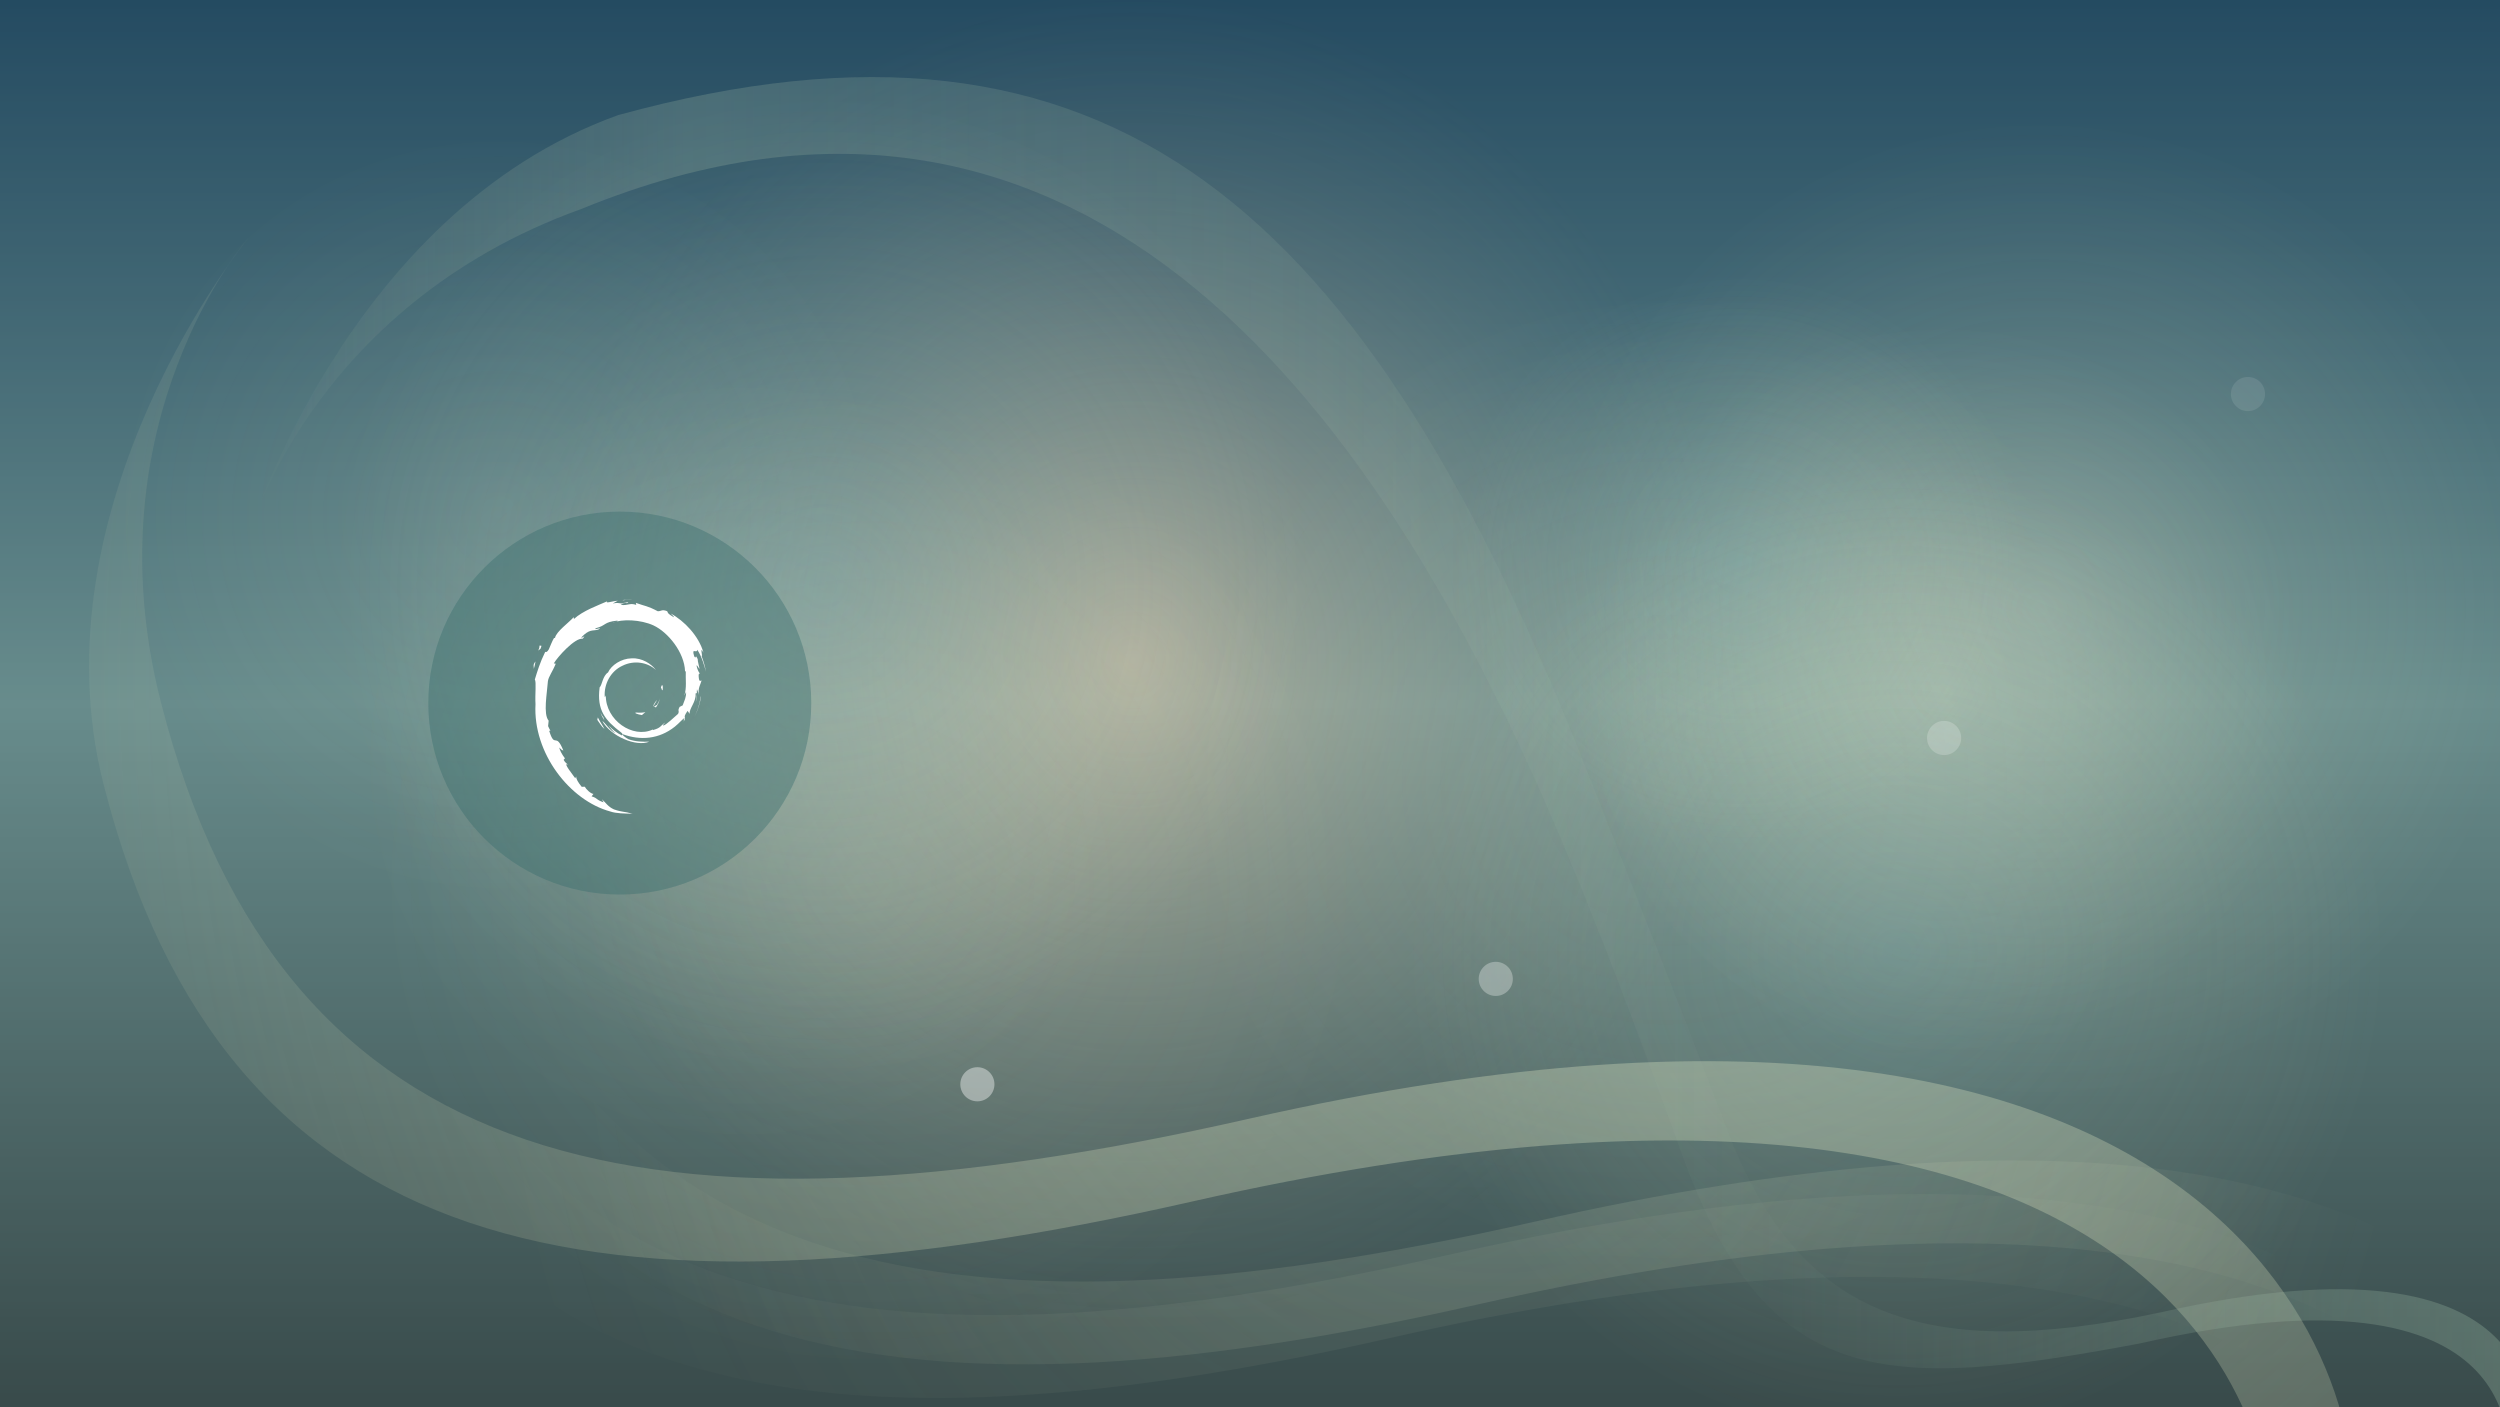
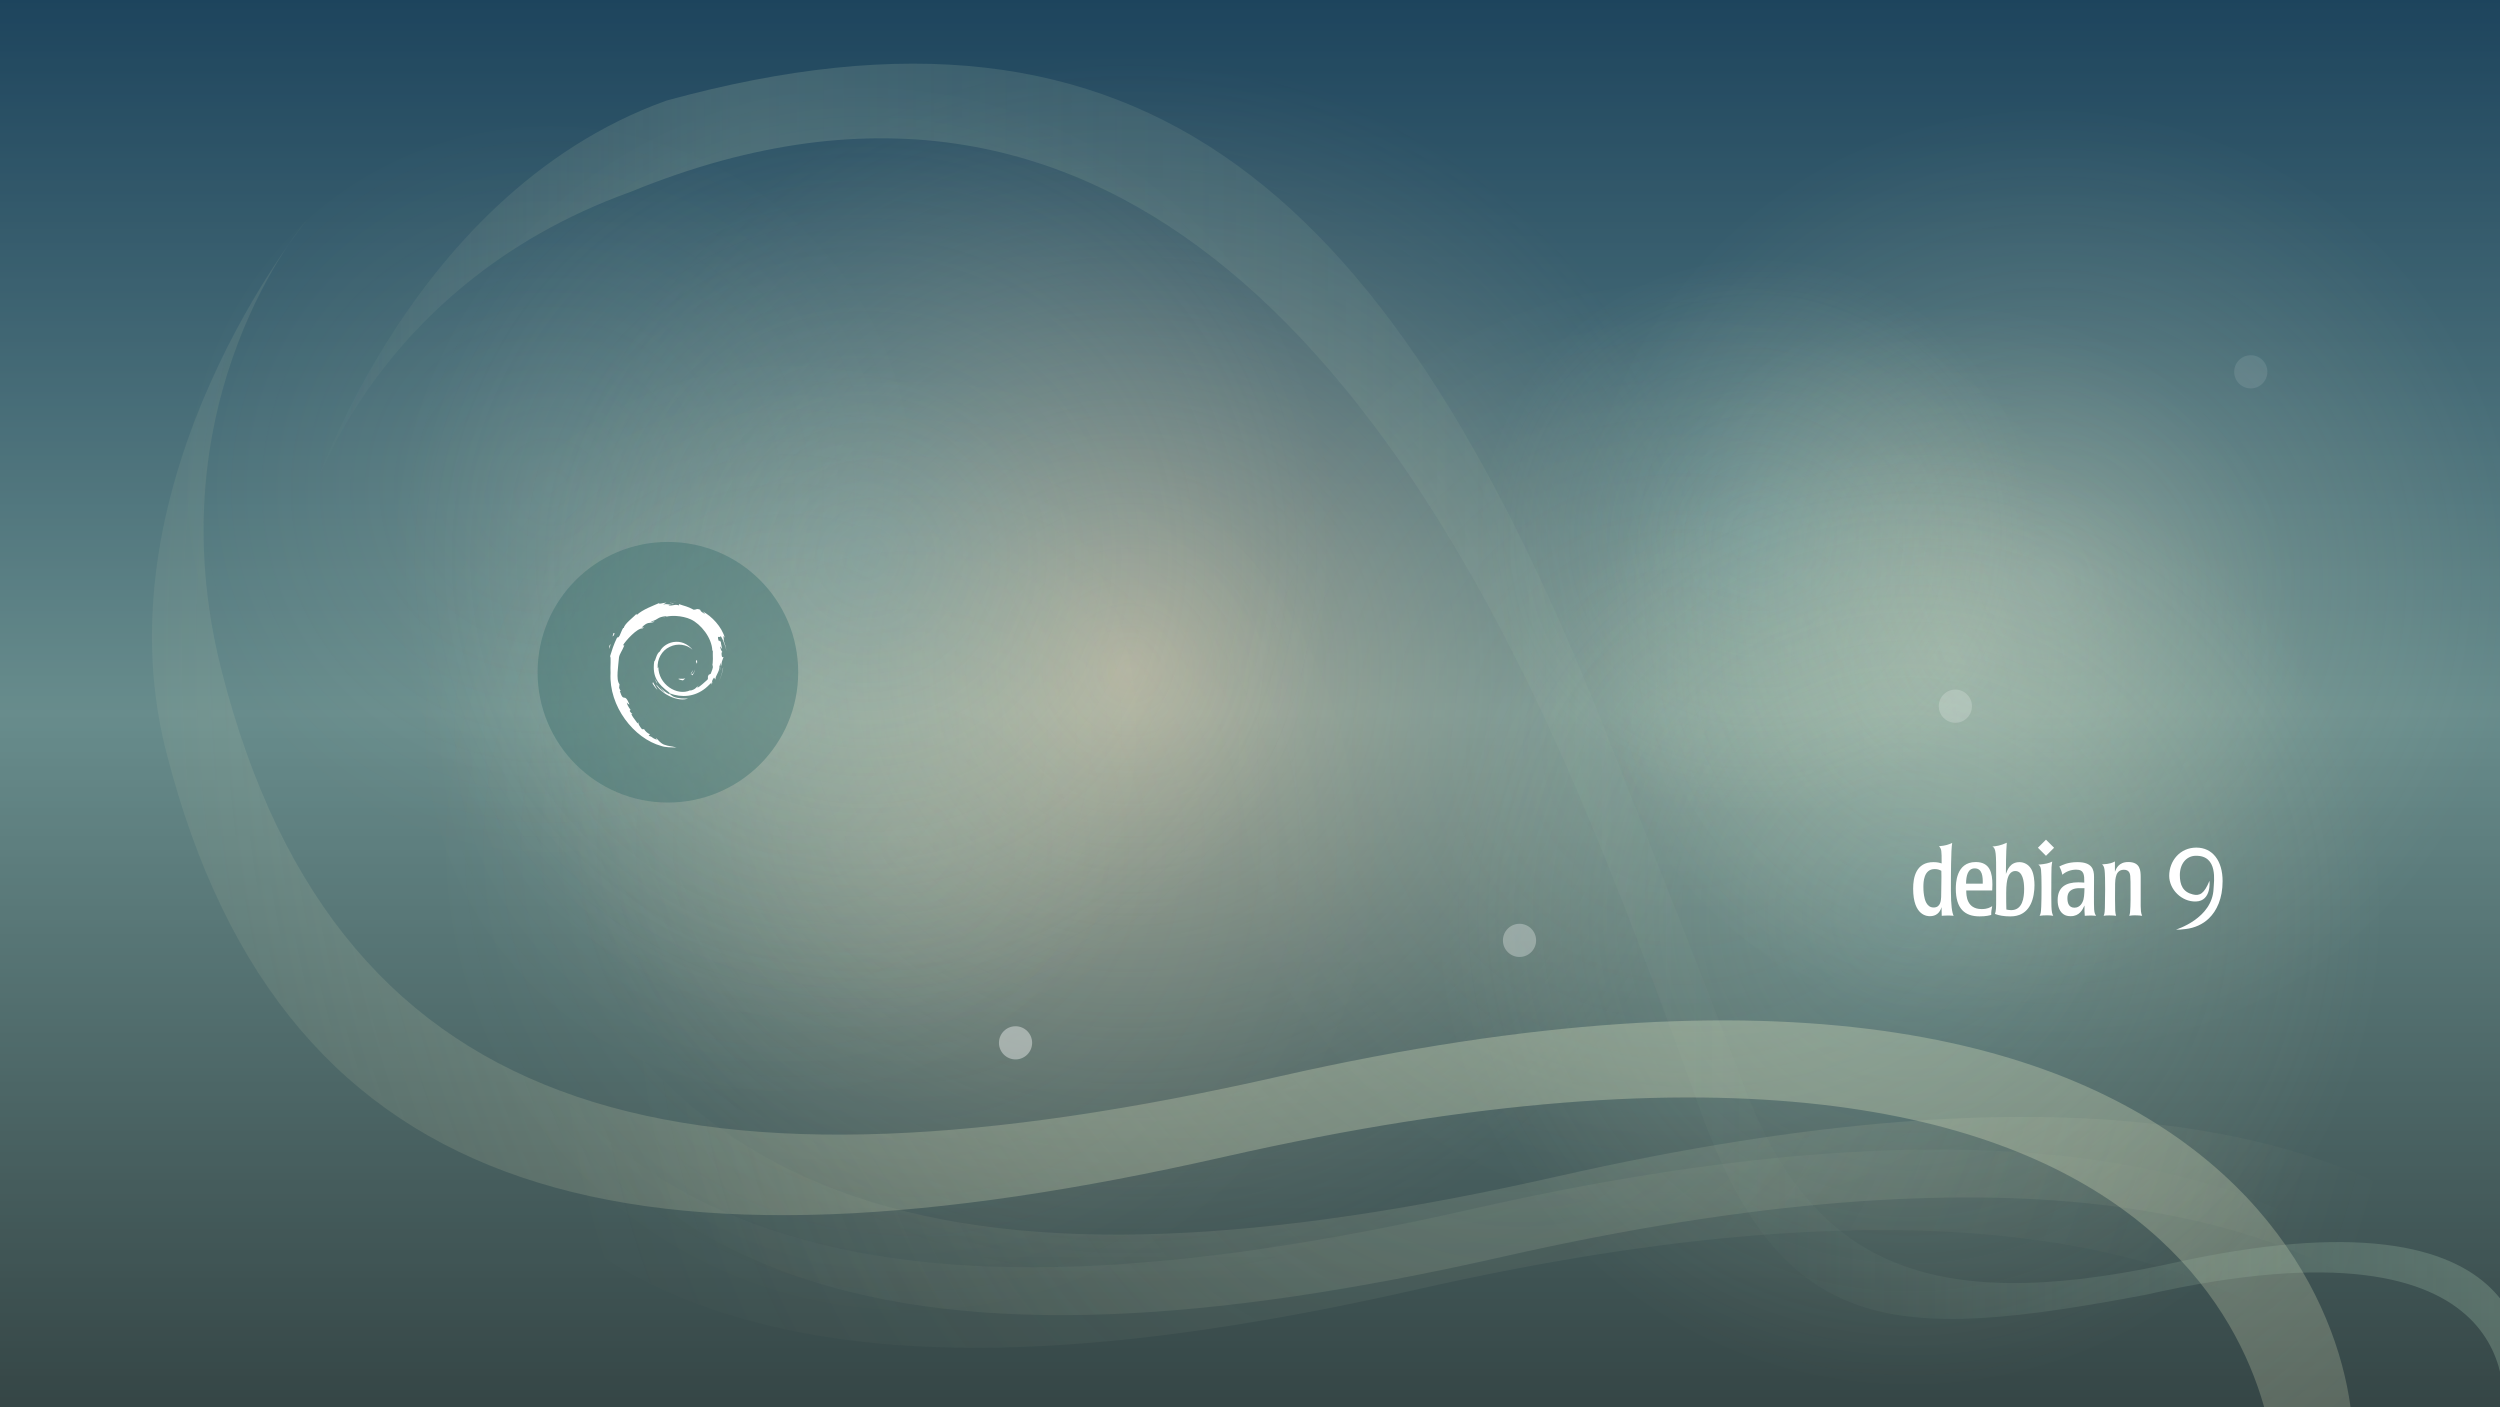
- <svg xmlns="http://www.w3.org/2000/svg" version="1.1" x="0px" y="0px" width="1280" height="720" viewBox="0 0 1280 720" enable-background="new 0 0 1920 1080" xml:space="preserve" id="svg4504">
-   <defs id="defs4684" />
-   <g id="Layer_1" transform="matrix(0.66667,0,0,0.66667,-6.875e-6,-0.00360127)">
-     <g id="root">
-       <g id="Layer_1_1_">
-         <g id="background_1_">
-           <linearGradient id="SVGID_1_" gradientUnits="userSpaceOnUse" x1="-2376.532" y1="2697.795" x2="-2376.533" y2="1500.028" gradientTransform="matrix(1,0,0,-1,3336.58,2637.078)">
-             <stop offset="0" style="stop-color:#133356" id="stop4511" />
-             <stop offset="0.502" style="stop-color:#7C9999" id="stop4513" />
-             <stop offset="1" style="stop-color:#333333" id="stop4515" />
-           </linearGradient>
-           <rect x="-1.453" y="-63.602" width="1923" height="1200.007" id="rect4517" style="fill:url(#SVGID_1_)" />
-         </g>
-         <g id="Layer_4">
-           <radialGradient id="SVGID_2_" cx="-2475.581" cy="1919.691" r="942.224" gradientTransform="matrix(0.9956,0,0,-1.1148,3334.943,2647.417)" gradientUnits="userSpaceOnUse">
-             <stop offset="0" style="stop-color:#E4C8A5;stop-opacity:0.5" id="stop4521" />
-             <stop offset="0.143" style="stop-color:#AEAB93;stop-opacity:0.437" id="stop4523" />
-             <stop offset="0.38" style="stop-color:#587E77;stop-opacity:0.333" id="stop4525" />
-             <stop offset="0.488" style="stop-color:#366C6C;stop-opacity:0.286" id="stop4527" />
-           </radialGradient>
-           <rect x="-1.453" y="-62.482" width="1923" height="1204.072" id="rect4529" style="fill:url(#SVGID_2_)" />
-         </g>
-       </g>
-       <g id="glows">
-         <radialGradient id="SVGID_3_" cx="-1844.547" cy="2107.609" r="279.21" gradientTransform="matrix(1,0,0,-1,3336.58,2637.078)" gradientUnits="userSpaceOnUse">
-           <stop offset="0" style="stop-color:#FFFCDD" id="stop4533" />
-           <stop offset="1" style="stop-color:#FEF9C8;stop-opacity:0" id="stop4535" />
-         </radialGradient>
-         <circle enable-background="new    " cx="1492.033" cy="529.468" r="279.21" id="circle4537" style="opacity:0.2;fill:url(#SVGID_3_)" />
-         <radialGradient id="SVGID_4_" cx="-1999.609" cy="2203.697" r="221.001" gradientTransform="matrix(1,0,0,-1,3336.58,2637.078)" gradientUnits="userSpaceOnUse">
-           <stop offset="0" style="stop-color:#99CCCC" id="stop4540" />
-           <stop offset="1" style="stop-color:#FEF9C8;stop-opacity:0" id="stop4542" />
-         </radialGradient>
-         <circle enable-background="new    " cx="1336.971" cy="433.381" r="221.002" id="circle4544" style="opacity:0.2;fill:url(#SVGID_4_)" />
-         <radialGradient id="SVGID_5_" cx="-2953.533" cy="2241.697" r="293.003" gradientTransform="matrix(1,0,0,-1,3336.58,2637.078)" gradientUnits="userSpaceOnUse">
-           <stop offset="0" style="stop-color:#FFFCDD" id="stop4547" />
-           <stop offset="1" style="stop-color:#FEF9C8;stop-opacity:0" id="stop4549" />
-         </radialGradient>
-         <circle enable-background="new    " cx="383.047" cy="395.38" r="293.003" id="circle4551" style="opacity:0.1;fill:url(#SVGID_5_)" />
-         <radialGradient id="SVGID_6_" cx="-2765.533" cy="2052.652" r="293.003" gradientTransform="matrix(1,0,0,-1,3336.58,2637.078)" gradientUnits="userSpaceOnUse">
-           <stop offset="0" style="stop-color:#FFFCDD" id="stop4554" />
-           <stop offset="1" style="stop-color:#FEF9C8;stop-opacity:0" id="stop4556" />
-         </radialGradient>
-         <circle enable-background="new    " cx="571.047" cy="584.425" r="293.003" id="circle4558" style="opacity:0.1;fill:url(#SVGID_6_)" />
-         <radialGradient id="SVGID_7_" cx="-2669.198" cy="1959.818" r="374.833" gradientTransform="matrix(1,0,0,-1,3336.58,2637.078)" gradientUnits="userSpaceOnUse">
-           <stop offset="0" style="stop-color:#FFFCDD" id="stop4561" />
-           <stop offset="1" style="stop-color:#FEF9C8;stop-opacity:0" id="stop4563" />
-         </radialGradient>
-         <circle enable-background="new    " cx="667.382" cy="677.259" r="374.833" id="circle4565" style="opacity:0.1;fill:url(#SVGID_7_)" />
-         <radialGradient id="SVGID_8_" cx="-2057.703" cy="2037.586" r="374.832" gradientTransform="matrix(1,0,0,-1,3336.58,2637.078)" gradientUnits="userSpaceOnUse">
-           <stop offset="0" style="stop-color:#FFFCDD" id="stop4568" />
-           <stop offset="1" style="stop-color:#FEF9C8;stop-opacity:0" id="stop4570" />
-         </radialGradient>
-         <path enable-background="new    " d="m 1278.877,224.659 c 207.014,0 374.832,167.817 374.832,374.835 0,207.014 -167.818,374.832 -374.832,374.832 -207.014,0 -374.832,-167.818 -374.832,-374.832 0,-207.017 167.818,-374.835 374.832,-374.835 z" id="path4572" style="opacity:0.1;fill:url(#SVGID_8_)" />
-         <radialGradient id="SVGID_9_" cx="-2704.344" cy="2187.584" r="374.833" gradientTransform="matrix(1,0,0,-1,3336.58,2637.078)" gradientUnits="userSpaceOnUse">
-           <stop offset="0" style="stop-color:#99CCCC" id="stop4575" />
-           <stop offset="1" style="stop-color:#FEF9C8;stop-opacity:0" id="stop4577" />
-         </radialGradient>
-         <circle enable-background="new    " cx="632.236" cy="449.494" r="374.833" id="circle4579" style="opacity:0.2;fill:url(#SVGID_9_)" />
-         <radialGradient id="SVGID_10_" cx="-1770.045" cy="2169.586" r="374.832" gradientTransform="matrix(1,0,0,-1,3336.58,2637.078)" gradientUnits="userSpaceOnUse">
-           <stop offset="0" style="stop-color:#FFFCDD" id="stop4582" />
-           <stop offset="1" style="stop-color:#FEF9C8;stop-opacity:0" id="stop4584" />
-         </radialGradient>
-         <circle enable-background="new    " cx="1566.535" cy="467.493" r="374.833" id="circle4586" style="opacity:0.2;fill:url(#SVGID_10_)" />
-         <radialGradient id="SVGID_11_" cx="-1879.875" cy="1905.586" r="374.833" gradientTransform="matrix(1,0,0,-1,3336.58,2637.078)" gradientUnits="userSpaceOnUse">
-           <stop offset="0" style="stop-color:#99CCCC" id="stop4589" />
-           <stop offset="1" style="stop-color:#FEF9C8;stop-opacity:0" id="stop4591" />
-         </radialGradient>
-         <circle enable-background="new    " cx="1456.705" cy="731.492" r="374.833" id="circle4593" style="opacity:0.2;fill:url(#SVGID_11_)" />
-       </g>
-       <g id="octopus_1_">
-         <radialGradient id="SVGID_12_" cx="1211.608" cy="-1277.761" r="704.526" gradientTransform="matrix(-1,0,0,1,2292.867,2067.418)" gradientUnits="userSpaceOnUse">
-           <stop offset="0" style="stop-color:#BCCCB3" id="stop4597" />
-           <stop offset="1" style="stop-color:#FEF9C8;stop-opacity:0" id="stop4599" />
-         </radialGradient>
-         <path enable-background="new    " d="m 342.803,287.655 c 0,0 -166.237,203.738 -110.913,420.003 93.525,365.564 376.691,424 835.374,320 808.268,-183.266 836.202,226 830.202,264 l 43.879,-63.617 c 6,-38 -21.938,-447.26 -830.201,-264 -458.686,104 -741.853,45.568 -835.374,-320 -55.323,-216.262 67.033,-356.386 67.033,-356.386" id="path4601" style="opacity:0.1;fill:url(#SVGID_12_)" />
-         <radialGradient id="SVGID_13_" cx="1002.055" cy="-1545.283" r="1411.941" gradientTransform="matrix(-1,0,0,1,2292.867,2067.418)" gradientUnits="userSpaceOnUse">
-           <stop offset="0" style="stop-color:#BCCCB3" id="stop4604" />
-           <stop offset="1" style="stop-color:#FEF9C8;stop-opacity:0" id="stop4606" />
-         </radialGradient>
-         <path enable-background="new    " d="m 190.59,182.873 c 0,0 -166.237,203.742 -110.914,420.003 93.523,365.569 376.689,424 835.377,320 808.259,-183.26 836.199,226 830.199,264 l 56.753,-5.731 c 28.162,-64.279 -34.813,-505.146 -843.073,-321.886 -458.687,104 -741.853,45.57 -835.374,-320 C 68.234,322.998 190.59,182.873 190.59,182.873" id="path4608" style="opacity:0.5;fill:url(#SVGID_13_)" />
-         <radialGradient id="SVGID_14_" cx="1144.112" cy="-1303.562" r="704.525" gradientTransform="matrix(-1,0,0,1,2292.867,2067.418)" gradientUnits="userSpaceOnUse">
-           <stop offset="0" style="stop-color:#BCCCB3" id="stop4611" />
-           <stop offset="1" style="stop-color:#FEF9C8;stop-opacity:0" id="stop4613" />
-         </radialGradient>
-         <path enable-background="new    " d="m 410.301,261.855 c 0,0 -166.237,203.742 -110.914,420.001 93.524,365.569 376.69,424 835.374,320 808.262,-183.26 836.201,226 830.201,264 l 43.879,-63.611 c 6,-38 -21.938,-447.266 -830.2,-264 -458.685,104 -741.852,45.564 -835.373,-320 -55.323,-216.266 67.033,-356.39 67.033,-356.39" id="path4615" style="opacity:0.2;fill:url(#SVGID_14_)" />
-         <linearGradient id="SVGID_15_" gradientUnits="userSpaceOnUse" x1="350.089" y1="-1472.141" x2="2103.676" y2="-1472.141" gradientTransform="matrix(-1,0,0,1,2292.867,2067.418)">
-           <stop offset="0" style="stop-color:#ABCCB3;stop-opacity:0.7" id="stop4618" />
-           <stop offset="0.33" style="stop-color:#B4CFB5;stop-opacity:0.05" id="stop4620" />
-           <stop offset="0.803" style="stop-color:#C1D4B7;stop-opacity:0.5" id="stop4622" />
-           <stop offset="1" style="stop-color:#FEF9C8;stop-opacity:0" id="stop4624" />
-         </linearGradient>
-         <path enable-background="new    " d="m 189.191,415.784 c 0,0 47.39,-179.889 257.465,-255.367 391.015,-159.975 617.139,163.146 752.904,485.594 12,28.498 41.998,100.494 91.495,238.488 65.38,182.265 154.492,184.489 352.063,147.319 304.773,-69.104 284.29,85.22 282.025,99.549 l 16.545,-23.987 c 2.266,-14.328 22.748,-168.653 -282.025,-99.549 -188.504,40.321 -280.207,-1.222 -333.087,-139.832 C 1273.696,729.39 1270.441,724.206 1220.555,596.515 1049.412,158.419 853.079,-15.46 474.713,88.408 264.642,163.888 189.191,415.784 189.191,415.784" id="path4626" style="opacity:0.4;fill:url(#SVGID_15_)" />
-       </g>
-       <g id="rounds">
-         <path stroke-miterlimit="10" d="M 1218.335,713.258" id="path4629" style="fill:none;stroke:#ffffff;stroke-width:2;stroke-miterlimit:10" />
-         <circle enable-background="new    " cx="1148.752" cy="751.785" r="13.107" id="circle4631" style="opacity:0.3;fill:#ffffff" />
-         <circle enable-background="new    " cx="1493.06" cy="566.778" r="13.109" id="circle4633" style="opacity:0.2;fill:#ffffff" />
-         <circle enable-background="new    " cx="1726.431" cy="302.626" r="13.107" id="circle4635" style="opacity:0.1;fill:#ffffff" />
-         <circle enable-background="new    " cx="750.623" cy="832.721" r="13.107" id="circle4637" style="opacity:0.4;fill:#ffffff" />
-       </g>
-       <g id="logoGroup_1_">
-         <circle enable-background="new    " cx="475.991" cy="539.963" r="147.057" id="circle4640" style="opacity:0.4;fill:#366c6c" />
-         <g id="logo_1_" enable-background="new    ">
-           <path d="m 488.914,547.236 c -2.729,0.032 0.517,1.398 4.08,1.949 0.987,-0.771 1.875,-1.545 2.67,-2.303 -2.215,0.547 -4.473,0.561 -6.75,0.354" id="path4643" style="fill:#ffffff" />
-           <path d="m 503.563,543.584 c 1.629,-2.248 2.813,-4.701 3.229,-7.239 -0.367,1.812 -1.347,3.367 -2.271,5.022 -5.104,3.216 -0.482,-1.906 -0.007,-3.856 -5.479,6.907 -0.752,4.141 -0.951,6.073" id="path4645" style="fill:#ffffff" />
-           <path d="m 508.975,529.506 c 0.332,-4.914 -0.965,-3.356 -1.4,-1.486 0.505,0.268 0.909,3.468 1.4,1.486" id="path4647" style="fill:#ffffff" />
-           <path d="m 478.559,462.313 c 1.459,0.267 3.149,0.461 2.906,0.813 1.598,-0.357 1.961,-0.672 -2.906,-0.813" id="path4649" style="fill:#ffffff" />
-           <path d="m 481.467,463.122 -1.021,0.215 0.957,-0.09 0.064,-0.125" id="path4651" style="fill:#ffffff" />
-           <path d="m 526.902,531.373 c 0.161,4.415 -1.291,6.559 -2.604,10.352 l -2.359,1.178 c -1.934,3.755 0.191,2.387 -1.191,5.363 -3.018,2.685 -9.146,8.387 -11.104,8.906 -1.437,-0.033 0.973,-1.693 1.285,-2.342 -4.035,2.771 -3.235,4.158 -9.412,5.846 l -0.183,-0.404 c -15.219,7.162 -36.356,-7.021 -36.082,-26.385 -0.159,1.229 -0.461,0.922 -0.799,1.414 -0.785,-9.96 4.604,-19.961 13.687,-24.054 8.888,-4.397 19.304,-2.601 25.658,3.343 -3.492,-4.578 -10.449,-9.433 -18.692,-8.982 -8.073,0.136 -15.634,5.27 -18.153,10.84 -4.141,2.604 -4.619,10.04 -6.42,11.4 -2.43,17.83 4.563,25.53 16.39,34.596 1.854,1.258 0.521,1.443 0.771,2.397 -3.932,-1.836 -7.521,-4.615 -10.48,-8.015 1.57,2.293 3.267,4.521 5.455,6.278 -3.707,-1.25 -8.655,-8.978 -10.1,-9.289 6.387,11.437 25.896,20.054 36.13,15.771 -4.733,0.178 -10.741,0.099 -16.058,-1.868 -2.235,-1.146 -5.271,-3.521 -4.729,-3.969 13.951,5.209 28.355,3.939 40.431,-5.732 3.073,-2.392 6.428,-6.459 7.396,-6.515 -1.459,2.196 0.25,1.055 -0.872,2.993 3.057,-4.938 -1.33,-2.01 3.159,-8.521 l 1.659,2.283 c -0.62,-4.102 5.091,-9.071 4.507,-15.55 1.312,-1.979 1.459,2.136 0.068,6.688 1.93,-5.057 0.514,-5.86 1.005,-10.042 0.528,1.403 1.235,2.897 1.602,4.375 -1.257,-4.889 1.282,-8.229 1.916,-11.063 -0.625,-0.275 -1.938,2.157 -2.24,-3.61 0.045,-2.509 0.699,-1.313 0.949,-1.933 -0.488,-0.284 -1.779,-2.206 -2.563,-5.895 0.563,-0.863 1.521,2.244 2.293,2.369 -0.494,-2.928 -1.354,-5.161 -1.394,-7.411 -2.265,-4.729 -0.804,0.636 -2.638,-2.026 -2.409,-7.522 1.998,-1.744 2.302,-5.159 3.646,5.292 5.729,13.491 6.688,16.891 -0.729,-4.142 -1.903,-8.149 -3.351,-12.039 1.107,0.477 -1.794,-8.52 1.438,-2.563 -3.447,-12.69 -14.761,-24.546 -25.162,-30.106 1.271,1.162 2.877,2.624 2.309,2.854 -5.184,-3.077 -4.271,-3.321 -5.016,-4.623 -4.213,-1.714 -4.489,0.142 -7.273,0.007 -7.946,-4.218 -9.479,-3.77 -16.791,-6.408 l 0.33,1.563 c -5.265,-1.756 -6.135,0.657 -11.821,0.004 -0.345,-0.271 1.825,-0.979 3.609,-1.238 -5.092,0.673 -4.854,-1.004 -9.829,0.188 1.226,-0.86 2.521,-1.438 3.834,-2.164 -4.146,0.254 -9.91,2.414 -8.135,0.438 -6.771,3.023 -18.79,7.269 -25.538,13.593 l -0.212,-1.416 c -3.092,3.714 -13.479,11.08 -14.313,15.896 l -0.823,0.188 c -1.604,2.727 -2.646,5.813 -3.927,8.608 -2.104,3.586 -3.084,1.381 -2.782,1.943 -4.14,8.392 -6.197,15.438 -7.974,21.225 1.267,1.891 0.031,11.385 0.511,18.983 -2.076,37.524 26.339,73.972 57.399,82.38 4.551,1.637 11.32,1.576 17.079,1.732 -6.796,-1.938 -7.673,-1.025 -14.291,-3.341 -4.771,-2.247 -5.819,-4.813 -9.202,-7.75 l 1.338,2.363 c -6.629,-2.346 -3.854,-2.904 -9.252,-4.613 l 1.435,-1.858 c -2.149,-0.164 -5.694,-3.619 -6.664,-5.544 l -2.354,0.096 c -2.821,-3.481 -4.332,-5.998 -4.22,-7.945 l -0.762,1.354 c -0.86,-1.479 -10.396,-13.075 -5.449,-10.375 -0.92,-0.84 -2.146,-1.365 -3.467,-3.773 l 1.008,-1.146 c -2.379,-3.063 -4.386,-6.992 -4.229,-8.306 1.271,1.717 2.147,2.034 3.022,2.329 -6.014,-14.914 -6.354,-0.814 -10.899,-15.181 l 0.965,-0.076 c -0.737,-1.118 -1.188,-2.318 -1.781,-3.507 l 0.422,-4.176 c -4.323,-4.998 -1.209,-21.272 -0.584,-30.197 0.434,-3.628 3.611,-7.494 6.027,-13.555 l -1.474,-0.255 c 2.814,-4.905 16.08,-19.73 22.229,-18.973 2.978,-3.732 -0.594,-0.014 -1.178,-0.953 6.541,-6.765 8.597,-4.772 13.008,-5.997 4.759,-2.818 -4.082,1.104 -1.827,-1.069 8.227,-2.104 5.827,-4.776 16.561,-5.846 1.132,0.646 -2.625,0.99 -3.564,1.824 6.853,-3.354 21.688,-2.588 31.321,1.86 11.179,5.229 23.734,20.672 24.232,35.202 l 0.563,0.146 c -0.283,5.778 0.888,12.458 -1.146,18.596 l 1.372,-2.897" id="path4653" style="fill:#ffffff" />
-           <path d="m 459.117,550.979 -0.385,1.913 c 1.793,2.438 3.219,5.081 5.508,6.979 -1.648,-3.21 -2.869,-4.539 -5.123,-8.892" id="path4655" style="fill:#ffffff" />
-           <path d="m 463.354,550.816 c -0.948,-1.053 -1.513,-2.313 -2.146,-3.568 0.604,2.213 1.838,4.107 2.983,6.052 l -0.837,-2.484" id="path4657" style="fill:#ffffff" />
-           <path d="m 538.412,534.501 -0.396,1.008 c -0.732,5.223 -2.327,10.391 -4.762,15.18 2.689,-5.054 4.422,-10.582 5.158,-16.188" id="path4659" style="fill:#ffffff" />
-           <path d="m 479.102,461.001 c 1.85,-0.672 4.535,-0.368 6.498,-0.813 -2.558,0.22 -5.099,0.348 -7.604,0.659 l 1.106,0.154" id="path4661" style="fill:#ffffff" />
-           <path d="m 414.299,495.463 c 0.426,3.935 -2.962,5.463 0.745,2.866 1.995,-4.483 -0.769,-1.237 -0.745,-2.866" id="path4663" style="fill:#ffffff" />
-           <path d="m 409.936,513.686 c 0.854,-2.624 1.012,-4.198 1.338,-5.72 -2.364,3.021 -1.09,3.664 -1.338,5.72" id="path4665" style="fill:#ffffff" />
+ <svg xmlns="http://www.w3.org/2000/svg" version="1.1" id="root" x="0px" y="0px" width="1280" height="720" viewBox="0 0 1280 720" enable-background="new 0 0 1920 1080" xml:space="preserve">
+   <defs id="defs188" />
+   <g id="background" transform="matrix(0.66667,0,0,0.66667,-9.7791138e-6,6.3175354e-6)">
+     <g id="background_1_">
+       <linearGradient id="SVGID_1_" gradientUnits="userSpaceOnUse" x1="-1423.411" y1="-3714.993" x2="-1423.412" y2="-2611.604" gradientTransform="translate(2381.039,3709.038)">
+         <stop offset="0" style="stop-color:#133356" id="stop6" />
+         <stop offset="0.502" style="stop-color:#7C9999" id="stop8" />
+         <stop offset="1" style="stop-color:#333333" id="stop10" />
+       </linearGradient>
+       <rect style="fill:url(#SVGID_1_)" x="-9.36" y="-8.61" width="1933.976" height="1105.453" id="rect12" />
+     </g>
+     <g id="Layer_4">
+       <radialGradient id="SVGID_2_" cx="-1527.168" cy="-2837.252" r="916.006" gradientTransform="matrix(1.0299,0,0,1.0518,2440.248,3498.963)" gradientUnits="userSpaceOnUse">
+         <stop offset="0" style="stop-color:#E4C8A5;stop-opacity:0.5" id="stop16" />
+         <stop offset="0.143" style="stop-color:#AEAB93;stop-opacity:0.437" id="stop18" />
+         <stop offset="0.38" style="stop-color:#587E77;stop-opacity:0.333" id="stop20" />
+         <stop offset="0.488" style="stop-color:#366C6C;stop-opacity:0.286" id="stop22" />
+       </radialGradient>
+       <rect style="fill:url(#SVGID_2_)" x="-9.36" y="-7.921" width="1933.976" height="1104.42" id="rect24" />
+     </g>
+   </g>
+   <g id="glows" transform="matrix(0.66667,0,0,0.66667,-9.7791138e-6,6.3175354e-6)">
+     <radialGradient id="SVGID_3_" cx="-880.329" cy="-3202.961" r="271.44" gradientTransform="translate(2381.039,3709.038)" gradientUnits="userSpaceOnUse">
+       <stop offset="0" style="stop-color:#FFFCDD" id="stop28" />
+       <stop offset="1" style="stop-color:#FEF9C8;stop-opacity:0" id="stop30" />
+     </radialGradient>
+     <circle style="opacity:0.2;fill:url(#SVGID_3_)" enable-background="new    " cx="1500.71" cy="506.077" r="271.441" id="circle32" />
+     <radialGradient id="SVGID_4_" cx="-1031.077" cy="-3296.374" r="214.852" gradientTransform="translate(2381.039,3709.038)" gradientUnits="userSpaceOnUse">
+       <stop offset="0" style="stop-color:#99CCCC" id="stop35" />
+       <stop offset="1" style="stop-color:#FEF9C8;stop-opacity:0" id="stop37" />
+     </radialGradient>
+     <circle style="opacity:0.2;fill:url(#SVGID_4_)" enable-background="new    " cx="1349.963" cy="412.664" r="214.853" id="circle39" />
+     <radialGradient id="SVGID_5_" cx="-1958.456" cy="-3333.318" r="284.85" gradientTransform="translate(2381.039,3709.038)" gradientUnits="userSpaceOnUse">
+       <stop offset="0" style="stop-color:#FFFCDD" id="stop42" />
+       <stop offset="1" style="stop-color:#FEF9C8;stop-opacity:0" id="stop44" />
+     </radialGradient>
+     <circle style="opacity:0.1;fill:url(#SVGID_5_)" enable-background="new    " cx="422.583" cy="375.72" r="284.85" id="circle46" />
+     <radialGradient id="SVGID_6_" cx="-1775.687" cy="-3149.533" r="284.85" gradientTransform="translate(2381.039,3709.038)" gradientUnits="userSpaceOnUse">
+       <stop offset="0" style="stop-color:#FFFCDD" id="stop49" />
+       <stop offset="1" style="stop-color:#FEF9C8;stop-opacity:0" id="stop51" />
+     </radialGradient>
+     <circle style="opacity:0.1;fill:url(#SVGID_6_)" enable-background="new    " cx="605.352" cy="559.505" r="284.85" id="circle53" />
+     <radialGradient id="SVGID_7_" cx="-1682.033" cy="-3059.282" r="364.403" gradientTransform="translate(2381.039,3709.038)" gradientUnits="userSpaceOnUse">
+       <stop offset="0" style="stop-color:#FFFCDD" id="stop56" />
+       <stop offset="1" style="stop-color:#FEF9C8;stop-opacity:0" id="stop58" />
+     </radialGradient>
+     <circle style="opacity:0.1;fill:url(#SVGID_7_)" enable-background="new    " cx="699.006" cy="649.756" r="364.403" id="circle60" />
+     <radialGradient id="SVGID_8_" cx="-1087.554" cy="-3134.885" r="364.402" gradientTransform="translate(2381.039,3709.038)" gradientUnits="userSpaceOnUse">
+       <stop offset="0" style="stop-color:#FFFCDD" id="stop63" />
+       <stop offset="1" style="stop-color:#FEF9C8;stop-opacity:0" id="stop65" />
+     </radialGradient>
+     <path style="opacity:0.1;fill:url(#SVGID_8_)" enable-background="new    " d="m 1293.485,209.751 c 201.253,0 364.401,163.145 364.401,364.402 0,201.259 -163.148,364.401 -364.401,364.401 -201.253,0 -364.402,-163.146 -364.402,-364.399 0,-201.257 163.149,-364.404 364.402,-364.404 z" id="path67" />
+     <radialGradient id="SVGID_9_" cx="-1716.201" cy="-3280.709" r="364.402" gradientTransform="translate(2381.039,3709.038)" gradientUnits="userSpaceOnUse">
+       <stop offset="0" style="stop-color:#99CCCC" id="stop70" />
+       <stop offset="1" style="stop-color:#FEF9C8;stop-opacity:0" id="stop72" />
+     </radialGradient>
+     <circle style="opacity:0.2;fill:url(#SVGID_9_)" enable-background="new    " cx="664.839" cy="428.329" r="364.402" id="circle74" />
+     <radialGradient id="SVGID_10_" cx="-807.9" cy="-3263.21" r="364.403" gradientTransform="translate(2381.039,3709.038)" gradientUnits="userSpaceOnUse">
+       <stop offset="0" style="stop-color:#FFFCDD" id="stop77" />
+       <stop offset="1" style="stop-color:#FEF9C8;stop-opacity:0" id="stop79" />
+     </radialGradient>
+     <circle style="opacity:0.2;fill:url(#SVGID_10_)" enable-background="new    " cx="1573.139" cy="445.828" r="364.403" id="circle81" />
+     <radialGradient id="SVGID_11_" cx="-914.674" cy="-3006.559" r="364.402" gradientTransform="translate(2381.039,3709.038)" gradientUnits="userSpaceOnUse">
+       <stop offset="0" style="stop-color:#99CCCC" id="stop84" />
+       <stop offset="1" style="stop-color:#FEF9C8;stop-opacity:0" id="stop86" />
+     </radialGradient>
+     <circle style="opacity:0.2;fill:url(#SVGID_11_)" enable-background="new    " cx="1466.365" cy="702.48" r="364.402" id="circle88" />
+   </g>
+   <g id="octopus_1_" transform="matrix(0.66667,0,0,0.66667,-9.7791138e-6,6.3175354e-6)">
+     <radialGradient id="SVGID_12_" cx="13584.957" cy="3721.352" r="684.922" gradientTransform="matrix(-1,0,0,-1,14686.324,4480.377)" gradientUnits="userSpaceOnUse">
+       <stop offset="0" style="stop-color:#BCCCB3" id="stop92" />
+       <stop offset="1" style="stop-color:#FEF9C8;stop-opacity:0" id="stop94" />
+     </radialGradient>
+     <path style="opacity:0.1;fill:url(#SVGID_12_)" enable-background="new    " d="m 383.459,270.992 c 0,0 -161.611,198.069 -107.826,408.315 90.922,355.392 366.209,412.201 812.128,311.096 785.779,-178.168 812.933,219.711 807.101,256.653 l 42.657,-61.847 C 1943.352,1148.267 1916.192,750.395 1130.42,928.555 684.498,1029.661 409.211,972.856 318.292,617.46 264.508,407.218 383.459,270.992 383.459,270.992" id="path96" />
+     <radialGradient id="SVGID_13_" cx="13381.236" cy="3981.431" r="1372.653" gradientTransform="matrix(-1,0,0,-1,14686.324,4480.377)" gradientUnits="userSpaceOnUse">
+       <stop offset="0" style="stop-color:#BCCCB3" id="stop99" />
+       <stop offset="1" style="stop-color:#FEF9C8;stop-opacity:0" id="stop101" />
+     </radialGradient>
+     <path style="opacity:0.5;fill:url(#SVGID_13_)" enable-background="new    " d="m 235.482,169.127 c 0,0 -161.611,198.072 -107.828,408.317 90.921,355.39 366.207,412.199 812.131,311.095 785.769,-178.168 812.931,219.709 807.098,256.652 l 55.174,-5.571 C 1829.435,1077.132 1768.213,648.53 982.444,826.692 536.521,927.798 261.235,870.987 170.316,515.596 116.531,305.353 235.482,169.127 235.482,169.127" id="path103" />
+     <radialGradient id="SVGID_14_" cx="13519.34" cy="3746.436" r="684.921" gradientTransform="matrix(-1,0,0,-1,14686.324,4480.377)" gradientUnits="userSpaceOnUse">
+       <stop offset="0" style="stop-color:#BCCCB3" id="stop106" />
+       <stop offset="1" style="stop-color:#FEF9C8;stop-opacity:0" id="stop108" />
+     </radialGradient>
+     <path style="opacity:0.2;fill:url(#SVGID_14_)" enable-background="new    " d="m 449.079,245.911 c 0,0 -161.611,198.073 -107.828,408.314 90.922,355.394 366.208,412.199 812.128,311.096 785.771,-178.162 812.933,219.709 807.1,256.651 l 42.658,-61.839 C 2008.97,1123.191 1981.81,725.311 1196.038,903.479 750.117,1004.585 474.83,947.774 383.911,592.384 330.127,382.135 449.079,245.911 449.079,245.911" id="path110" />
+     <linearGradient id="SVGID_15_" gradientUnits="userSpaceOnUse" x1="12747.42" y1="3910.324" x2="14452.203" y2="3910.324" gradientTransform="matrix(-1,0,0,-1,14686.324,4480.377)">
+       <stop offset="0" style="stop-color:#ABCCB3;stop-opacity:0.7" id="stop113" />
+       <stop offset="0.33" style="stop-color:#B4CFB5;stop-opacity:0.05" id="stop115" />
+       <stop offset="0.803" style="stop-color:#C1D4B7;stop-opacity:0.5" id="stop117" />
+       <stop offset="1" style="stop-color:#FEF9C8;stop-opacity:0" id="stop119" />
+     </linearGradient>
+     <path style="opacity:0.4;fill:url(#SVGID_15_)" enable-background="new    " d="m 234.122,395.557 c 0,0 46.072,-174.883 250.301,-248.261 380.134,-155.523 599.966,158.606 731.945,472.082 11.666,27.705 40.83,97.698 88.949,231.851 63.561,177.193 150.193,179.351 342.267,143.215 296.29,-67.183 276.379,82.848 274.173,96.779 l 16.085,-23.315 c 2.208,-13.928 22.115,-163.959 -274.173,-96.784 -183.259,39.2 -272.41,-1.188 -323.818,-135.941 C 1288.439,700.437 1285.274,695.391 1236.78,571.259 1070.404,145.353 879.534,-23.687 511.697,77.291 307.473,150.671 234.122,395.557 234.122,395.557" id="path121" />
+   </g>
+   <g id="rounds" transform="matrix(0.66667,0,0,0.66667,-9.7791138e-6,6.3175354e-6)">
+     <path style="fill:none;stroke:#ffffff;stroke-width:2;stroke-miterlimit:10" stroke-miterlimit="10" d="M 1234.628,684.753" id="path124" />
+     <circle style="opacity:0.3;fill:#ffffff" enable-background="new    " cx="1166.981" cy="722.208" r="12.742" id="circle126" />
+     <circle style="opacity:0.2;fill:#ffffff" enable-background="new    " cx="1501.709" cy="542.349" r="12.744" id="circle128" />
+     <circle style="opacity:0.1;fill:#ffffff" enable-background="new    " cx="1728.585" cy="285.548" r="12.742" id="circle130" />
+     <circle style="opacity:0.4;fill:#ffffff" enable-background="new    " cx="779.931" cy="800.892" r="12.743" id="circle132" />
+   </g>
+   <g id="logoGroup_1_" transform="matrix(0.466669,0,0,0.466669,102.5887,103.2565)">
+     <circle enable-background="new    " cx="512.941" cy="516.28" r="142.965" id="circle135" style="opacity:0.4;fill:#366c6c" />
+     <g id="logo_1_" enable-background="new    ">
+       <path d="m 525.504,523.351 c -2.653,0.029 0.502,1.357 3.967,1.893 0.96,-0.75 1.823,-1.502 2.596,-2.239 -2.153,0.533 -4.348,0.547 -6.563,0.346" id="path138" style="fill:#ffffff" />
+       <path d="m 539.746,519.8 c 1.59,-2.186 2.735,-4.57 3.139,-7.038 -0.357,1.762 -1.309,3.273 -2.207,4.881 -4.962,3.133 -0.467,-1.847 -0.013,-3.747 -5.321,6.715 -0.726,4.026 -0.919,5.904" id="path140" style="fill:#ffffff" />
+       <path d="m 545.007,506.114 c 0.323,-4.777 -0.938,-3.261 -1.356,-1.445 0.486,0.261 0.879,3.372 1.356,1.445" id="path142" style="fill:#ffffff" />
+       <path d="m 515.438,440.791 c 1.418,0.261 3.062,0.45 2.825,0.791 1.553,-0.348 1.906,-0.654 -2.825,-0.791" id="path144" style="fill:#ffffff" />
+       <path d="m 518.265,441.578 -0.992,0.215 0.93,-0.094 0.062,-0.121" id="path146" style="fill:#ffffff" />
+       <path d="m 562.436,507.93 c 0.15,4.286 -1.255,6.376 -2.532,10.063 l -2.288,1.147 c -1.885,3.65 0.182,2.327 -1.156,5.212 -2.937,2.612 -8.891,8.155 -10.794,8.659 -1.398,-0.032 0.95,-1.646 1.245,-2.277 -3.919,2.693 -3.139,4.036 -9.15,5.683 l -0.178,-0.392 c -14.795,6.962 -35.342,-6.825 -35.078,-25.651 -0.155,1.194 -0.448,0.896 -0.777,1.375 -0.763,-9.683 4.476,-19.405 13.306,-23.385 8.649,-4.274 18.775,-2.532 24.944,3.25 -3.395,-4.451 -10.159,-9.176 -18.167,-8.73 -7.849,0.139 -15.208,5.125 -17.648,10.538 -4.028,2.532 -4.49,9.761 -6.241,11.082 -2.368,17.334 4.436,24.82 15.934,33.635 1.803,1.229 0.507,1.401 0.75,2.33 -3.829,-1.785 -7.312,-4.487 -10.188,-7.793 1.526,2.23 3.18,4.395 5.303,6.096 -3.604,-1.215 -8.415,-8.729 -9.819,-9.03 6.209,11.12 25.175,19.503 35.125,15.333 -4.602,0.173 -10.442,0.096 -15.616,-1.816 -2.167,-1.114 -5.124,-3.423 -4.597,-3.859 13.563,5.064 27.564,3.829 39.306,-5.572 2.988,-2.327 6.251,-6.279 7.191,-6.333 -1.418,2.128 0.243,1.025 -0.848,2.903 2.972,-4.8 -1.293,-1.954 3.07,-8.283 l 1.605,2.219 c -0.603,-3.99 4.957,-8.819 4.388,-15.119 1.277,-1.924 1.418,2.078 0.062,6.502 1.876,-4.917 0.5,-5.693 0.977,-9.762 0.514,1.362 1.201,2.815 1.56,4.253 -1.224,-4.755 1.244,-8 1.862,-10.755 -0.607,-0.266 -1.884,2.092 -2.178,-3.508 0.043,-2.439 0.68,-1.277 0.923,-1.881 -0.475,-0.275 -1.73,-2.145 -2.492,-5.731 0.548,-0.838 1.479,2.181 2.229,2.302 -0.48,-2.848 -1.315,-5.017 -1.354,-7.204 -2.205,-4.598 -0.783,0.619 -2.566,-1.966 -2.34,-7.311 1.941,-1.692 2.24,-5.012 3.544,5.144 5.569,13.112 6.501,16.421 -0.708,-4.027 -1.843,-7.92 -3.257,-11.703 1.073,0.465 -1.744,-8.285 1.397,-2.492 -3.343,-12.336 -14.35,-23.867 -24.461,-29.268 1.236,1.13 2.803,2.551 2.249,2.774 -5.044,-2.99 -4.153,-3.227 -4.88,-4.494 -4.101,-1.672 -4.36,0.139 -7.068,0.008 -7.725,-4.103 -9.215,-3.667 -16.324,-6.23 l 0.321,1.519 c -5.12,-1.711 -5.964,0.635 -11.492,0.006 -0.335,-0.263 1.774,-0.952 3.509,-1.203 -4.95,0.654 -4.719,-0.976 -9.555,0.182 1.191,-0.831 2.45,-1.397 3.727,-2.103 -4.031,0.251 -9.634,2.346 -7.908,0.426 -6.583,2.938 -18.267,7.068 -24.828,13.216 l -0.206,-1.376 c -3.014,3.61 -13.104,10.771 -13.915,15.454 l -0.796,0.182 c -1.559,2.654 -2.572,5.652 -3.821,8.367 -2.045,3.486 -2.999,1.342 -2.705,1.883 -4.024,8.163 -6.018,15.009 -7.751,20.639 1.235,1.84 0.03,11.068 0.496,18.451 -2.014,36.477 25.605,71.918 55.802,80.09 4.424,1.594 10.998,1.529 16.604,1.681 -6.607,-1.884 -7.459,-0.993 -13.894,-3.247 -4.639,-2.186 -5.657,-4.681 -8.946,-7.534 l 1.301,2.294 c -6.445,-2.284 -3.748,-2.819 -8.995,-4.481 l 1.395,-1.806 c -2.086,-0.159 -5.529,-3.519 -6.474,-5.389 l -2.289,0.099 c -2.743,-3.384 -4.211,-5.831 -4.103,-7.724 l -0.749,1.315 c -0.83,-1.438 -10.106,-12.704 -5.289,-10.086 -0.896,-0.816 -2.087,-1.32 -3.379,-3.665 l 0.988,-1.115 c -2.321,-2.977 -4.272,-6.792 -4.112,-8.076 1.236,1.671 2.088,1.978 2.938,2.265 -5.854,-14.5 -6.178,-0.791 -10.596,-14.761 l 0.938,-0.072 c -0.709,-1.087 -1.154,-2.254 -1.727,-3.412 l 0.412,-4.063 c -4.203,-4.859 -1.175,-20.679 -0.567,-29.352 0.421,-3.531 3.504,-7.285 5.853,-13.183 l -1.433,-0.25 c 2.734,-4.767 15.633,-19.181 21.61,-18.447 2.896,-3.625 -0.578,-0.018 -1.146,-0.924 6.359,-6.583 8.361,-4.639 12.646,-5.831 4.633,-2.738 -3.969,1.073 -1.772,-1.038 8,-2.046 5.661,-4.638 16.102,-5.685 1.1,0.628 -2.552,0.961 -3.463,1.772 6.663,-3.26 21.084,-2.521 30.447,1.804 10.871,5.083 23.074,20.097 23.558,34.223 l 0.547,0.141 c -0.273,5.614 0.869,12.111 -1.114,18.081 l 1.321,-2.806" id="path148" style="fill:#ffffff" />
+       <path d="m 496.537,526.989 -0.374,1.86 c 1.743,2.37 3.129,4.939 5.355,6.784 -1.603,-3.119 -2.79,-4.41 -4.981,-8.644" id="path150" style="fill:#ffffff" />
+       <path d="m 500.655,526.832 c -0.915,-1.025 -1.473,-2.248 -2.086,-3.468 0.588,2.157 1.787,3.992 2.9,5.889 l -0.814,-2.421" id="path152" style="fill:#ffffff" />
+       <path d="m 573.625,510.97 -0.385,0.979 c -0.708,5.08 -2.256,10.104 -4.629,14.758 2.614,-4.913 4.298,-10.287 5.014,-15.737" id="path154" style="fill:#ffffff" />
+       <path d="m 515.965,439.515 c 1.803,-0.66 4.409,-0.358 6.317,-0.791 -2.486,0.213 -4.957,0.338 -7.392,0.639 l 1.075,0.152" id="path156" style="fill:#ffffff" />
+       <path d="m 452.966,473.019 c 0.414,3.827 -2.88,5.311 0.724,2.78 1.939,-4.353 -0.747,-1.197 -0.724,-2.78" id="path158" style="fill:#ffffff" />
+       <path d="m 448.724,490.734 c 0.831,-2.551 0.99,-4.08 1.308,-5.561 -2.305,2.938 -1.067,3.562 -1.308,5.561" id="path160" style="fill:#ffffff" />
+     </g>
+   </g>
+   <g id="debian_1_" transform="matrix(0.466669,0,0,0.466669,317.6255,135.8836)">
+     <g id="g163">
+       <path d="m 1449.401,671.188 c -0.101,0.11 -0.101,17.342 -0.319,21.84 -0.21,3.636 -0.536,11.449 -8.242,11.449 -7.924,0 -9.851,-9.099 -10.49,-13.06 -0.751,-4.387 -0.751,-8.032 -0.751,-9.631 0,-5.138 0.321,-19.485 12.417,-19.485 3.643,0 5.676,1.073 7.281,1.924 l 0.104,6.963 z m -31.041,12.636 c 0,30.186 16.057,30.186 18.41,30.186 6.637,0 10.921,-3.643 12.74,-9.955 l 0.216,9.523 c 2.032,-0.103 4.071,-0.318 7.389,-0.318 1.178,0 2.134,0 2.998,0.106 0.857,0 1.712,0.105 2.677,0.212 -1.715,-3.421 -2.998,-11.125 -2.998,-27.832 0,-16.267 0,-43.778 1.394,-52.131 -3.853,1.823 -7.176,3.002 -14.455,3.642 2.895,3.104 2.895,4.711 2.895,18.834 -2.031,-0.638 -4.604,-1.39 -8.991,-1.39 -19.17,0.004 -22.275,16.7 -22.275,29.123" id="path165" style="fill:#ffffff" />
+       <path d="m 1476.411,678.358 c 0.106,-8.883 1.932,-16.803 9.529,-16.803 8.353,0 8.988,9.2 8.776,16.803 l -18.305,0 z m 28.902,1.075 c 0,-12.524 -2.457,-24.836 -18.297,-24.836 -21.839,0 -21.839,24.198 -21.839,29.33 0,21.733 9.74,30.294 26.115,30.294 7.276,0 10.811,-1.065 12.74,-1.606 -0.103,-3.853 0.426,-6.313 1.072,-9.629 -2.248,1.394 -5.139,3.213 -11.564,3.213 -16.699,0 -16.914,-15.208 -16.914,-20.448 l 28.479,0 0.208,-6.318" id="path167" style="fill:#ffffff" />
+       <path d="m 1540.139,684.035 c 0,9.954 -1.818,23.334 -14.235,23.334 -1.719,0 -3.854,-0.322 -5.247,-0.644 -0.216,-3.853 -0.216,-10.488 -0.216,-18.195 0,-9.206 0.959,-14.016 1.715,-16.379 2.248,-7.598 7.277,-7.702 8.242,-7.702 8.136,0 9.741,11.238 9.741,19.586 z m -30.721,11.668 c 0,7.922 0,12.416 -1.285,15.842 4.389,1.715 9.848,2.676 16.381,2.676 4.172,0 16.271,0 22.799,-13.379 3.105,-6.207 4.175,-14.561 4.175,-20.875 0,-3.858 -0.427,-12.311 -3.534,-17.665 -2.995,-5.027 -7.814,-7.597 -12.949,-7.597 -10.274,0 -13.269,8.563 -14.874,12.951 0,-5.455 0.103,-24.511 0.956,-34.252 -6.955,3.213 -11.242,3.741 -15.841,4.172 4.178,1.713 4.178,8.782 4.178,31.795 l 0,26.332" id="path169" style="fill:#ffffff" />
+       <path d="m 1572.065,713.578 c -2.143,-0.318 -3.645,-0.535 -6.746,-0.535 -3.423,0 -5.779,0.217 -8.243,0.535 1.073,-2.033 1.499,-2.998 1.82,-9.949 0.427,-9.53 0.535,-35.012 -0.213,-40.364 -0.538,-4.069 -1.498,-4.711 -2.996,-5.776 8.776,-0.859 11.234,-1.498 15.305,-3.425 -0.853,4.707 -0.967,7.071 -0.967,14.238 -0.212,36.929 -0.319,40.886 2.04,45.276" id="path171" style="fill:#ffffff" />
+       <path d="m 1606.345,683.281 c -0.218,6.747 -0.323,11.458 -2.145,15.206 -2.251,4.818 -5.996,6.209 -8.776,6.209 -6.43,0 -7.818,-5.348 -7.818,-10.594 0,-10.062 8.997,-10.815 13.057,-10.815 l 5.686,0 0,-0.006 0,0 z m -29.443,13.17 c 0,6.745 2.035,13.483 8.032,16.379 2.675,1.18 5.351,1.18 6.209,1.18 9.849,0 13.164,-7.284 15.201,-11.778 -0.105,4.711 0,7.599 0.318,11.347 1.928,-0.103 3.854,-0.318 7.07,-0.318 1.82,0 3.528,0.216 5.348,0.318 -1.179,-1.816 -1.819,-2.892 -2.143,-7.063 -0.213,-4.066 -0.213,-8.136 -0.213,-13.808 l 0.104,-21.838 c 0,-8.142 -2.141,-16.168 -18.201,-16.168 -10.592,0 -16.803,3.213 -19.909,4.819 1.286,2.354 2.362,4.386 3.32,8.992 4.183,-3.642 9.637,-5.569 15.199,-5.569 8.891,0 8.891,5.895 8.891,14.239 -2.033,-0.104 -3.746,-0.317 -6.64,-0.317 -13.593,-10e-4 -22.586,5.238 -22.586,19.585" id="path173" style="fill:#ffffff" />
+       <path d="m 1668,702.981 c 0.105,3.64 0.105,7.494 1.602,10.599 -2.359,-0.218 -3.747,-0.537 -8.137,-0.537 -2.569,0 -3.956,0.221 -5.995,0.537 0.427,-1.394 0.645,-1.923 0.862,-3.746 0.318,-2.459 0.538,-10.707 0.538,-13.599 l 0,-11.56 c 0,-5.032 0,-12.314 -0.33,-14.879 -0.215,-1.815 -0.743,-6.745 -6.958,-6.745 -6.102,0 -8.132,4.495 -8.885,8.135 -0.853,3.744 -0.853,7.815 -0.853,23.657 0.101,13.703 0.101,14.982 1.174,18.732 -1.819,-0.212 -4.069,-0.423 -7.273,-0.423 -2.572,0 -4.287,0.101 -6.421,0.423 0.75,-1.714 1.179,-2.57 1.391,-8.562 0.219,-5.894 0.646,-34.795 -0.324,-41.642 -0.532,-4.178 -1.606,-5.138 -2.779,-6.211 8.674,-0.429 11.452,-1.819 14.131,-3.213 l 0,11.344 c 1.283,-3.319 3.959,-10.708 14.664,-10.708 13.385,0 13.487,9.741 13.596,16.165 l 0,32.233" id="path175" style="fill:#ffffff" />
+       <path d="m 1572.969,638.913 -8.868,8.861 -8.86,-8.861 8.86,-8.861 8.868,8.861" id="path177" style="fill:#ffffff" />
+     </g>
+     <g id="_x39_">
+       <g id="g180">
+         <g id="g182">
+           <path d="m 1728.581,697.889 c -15.674,0.464 -29.287,-13.274 -29.287,-28.164 0,-16.489 11.934,-30.97 29.765,-30.97 17.822,0 28.82,14.482 28.82,36.736 0,19.18 -6.425,32.587 -15.014,40.907 -6.701,6.565 -15.957,10.587 -25.339,11.664 -4.286,0.668 -8.038,0.803 -10.856,0.668 0,0 40.037,-12.034 41.296,-44.969 0.276,-7.367 5.366,-36.693 -19.842,-36.023 -10.049,0.264 -17.164,8.849 -17.164,21.183 0,10.854 3.337,18.55 14.339,21.244 7.688,1.885 12.513,-1.094 18.209,-15.016 -0.01,0 2.516,22.229 -14.927,22.74 z" id="path184" style="fill:#ffffff" />
        </g>
      </g>
    </g>
  </g>
-   <rect style="fill:none;fill-rule:evenodd;stroke:none;stroke-width:1px;stroke-linecap:butt;stroke-linejoin:miter;stroke-opacity:1" id="rect3814" width="1280.006" height="720.004" x="0" y="-0.004" />
</svg>
